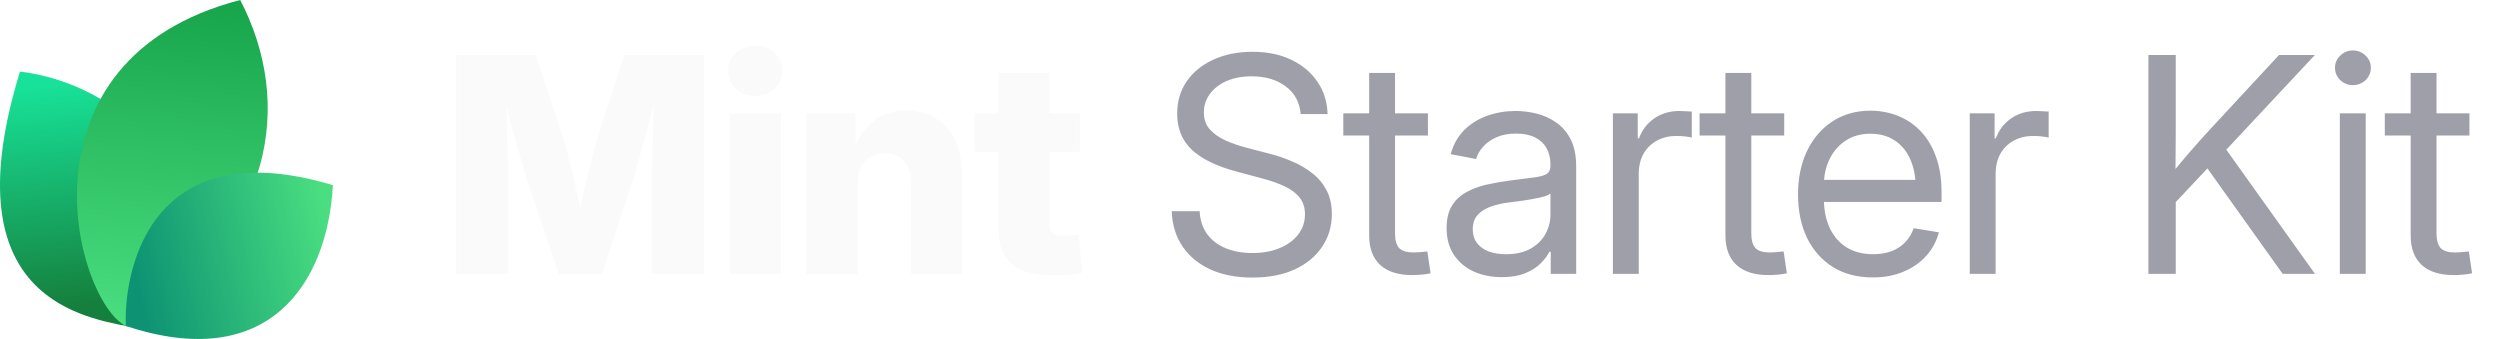
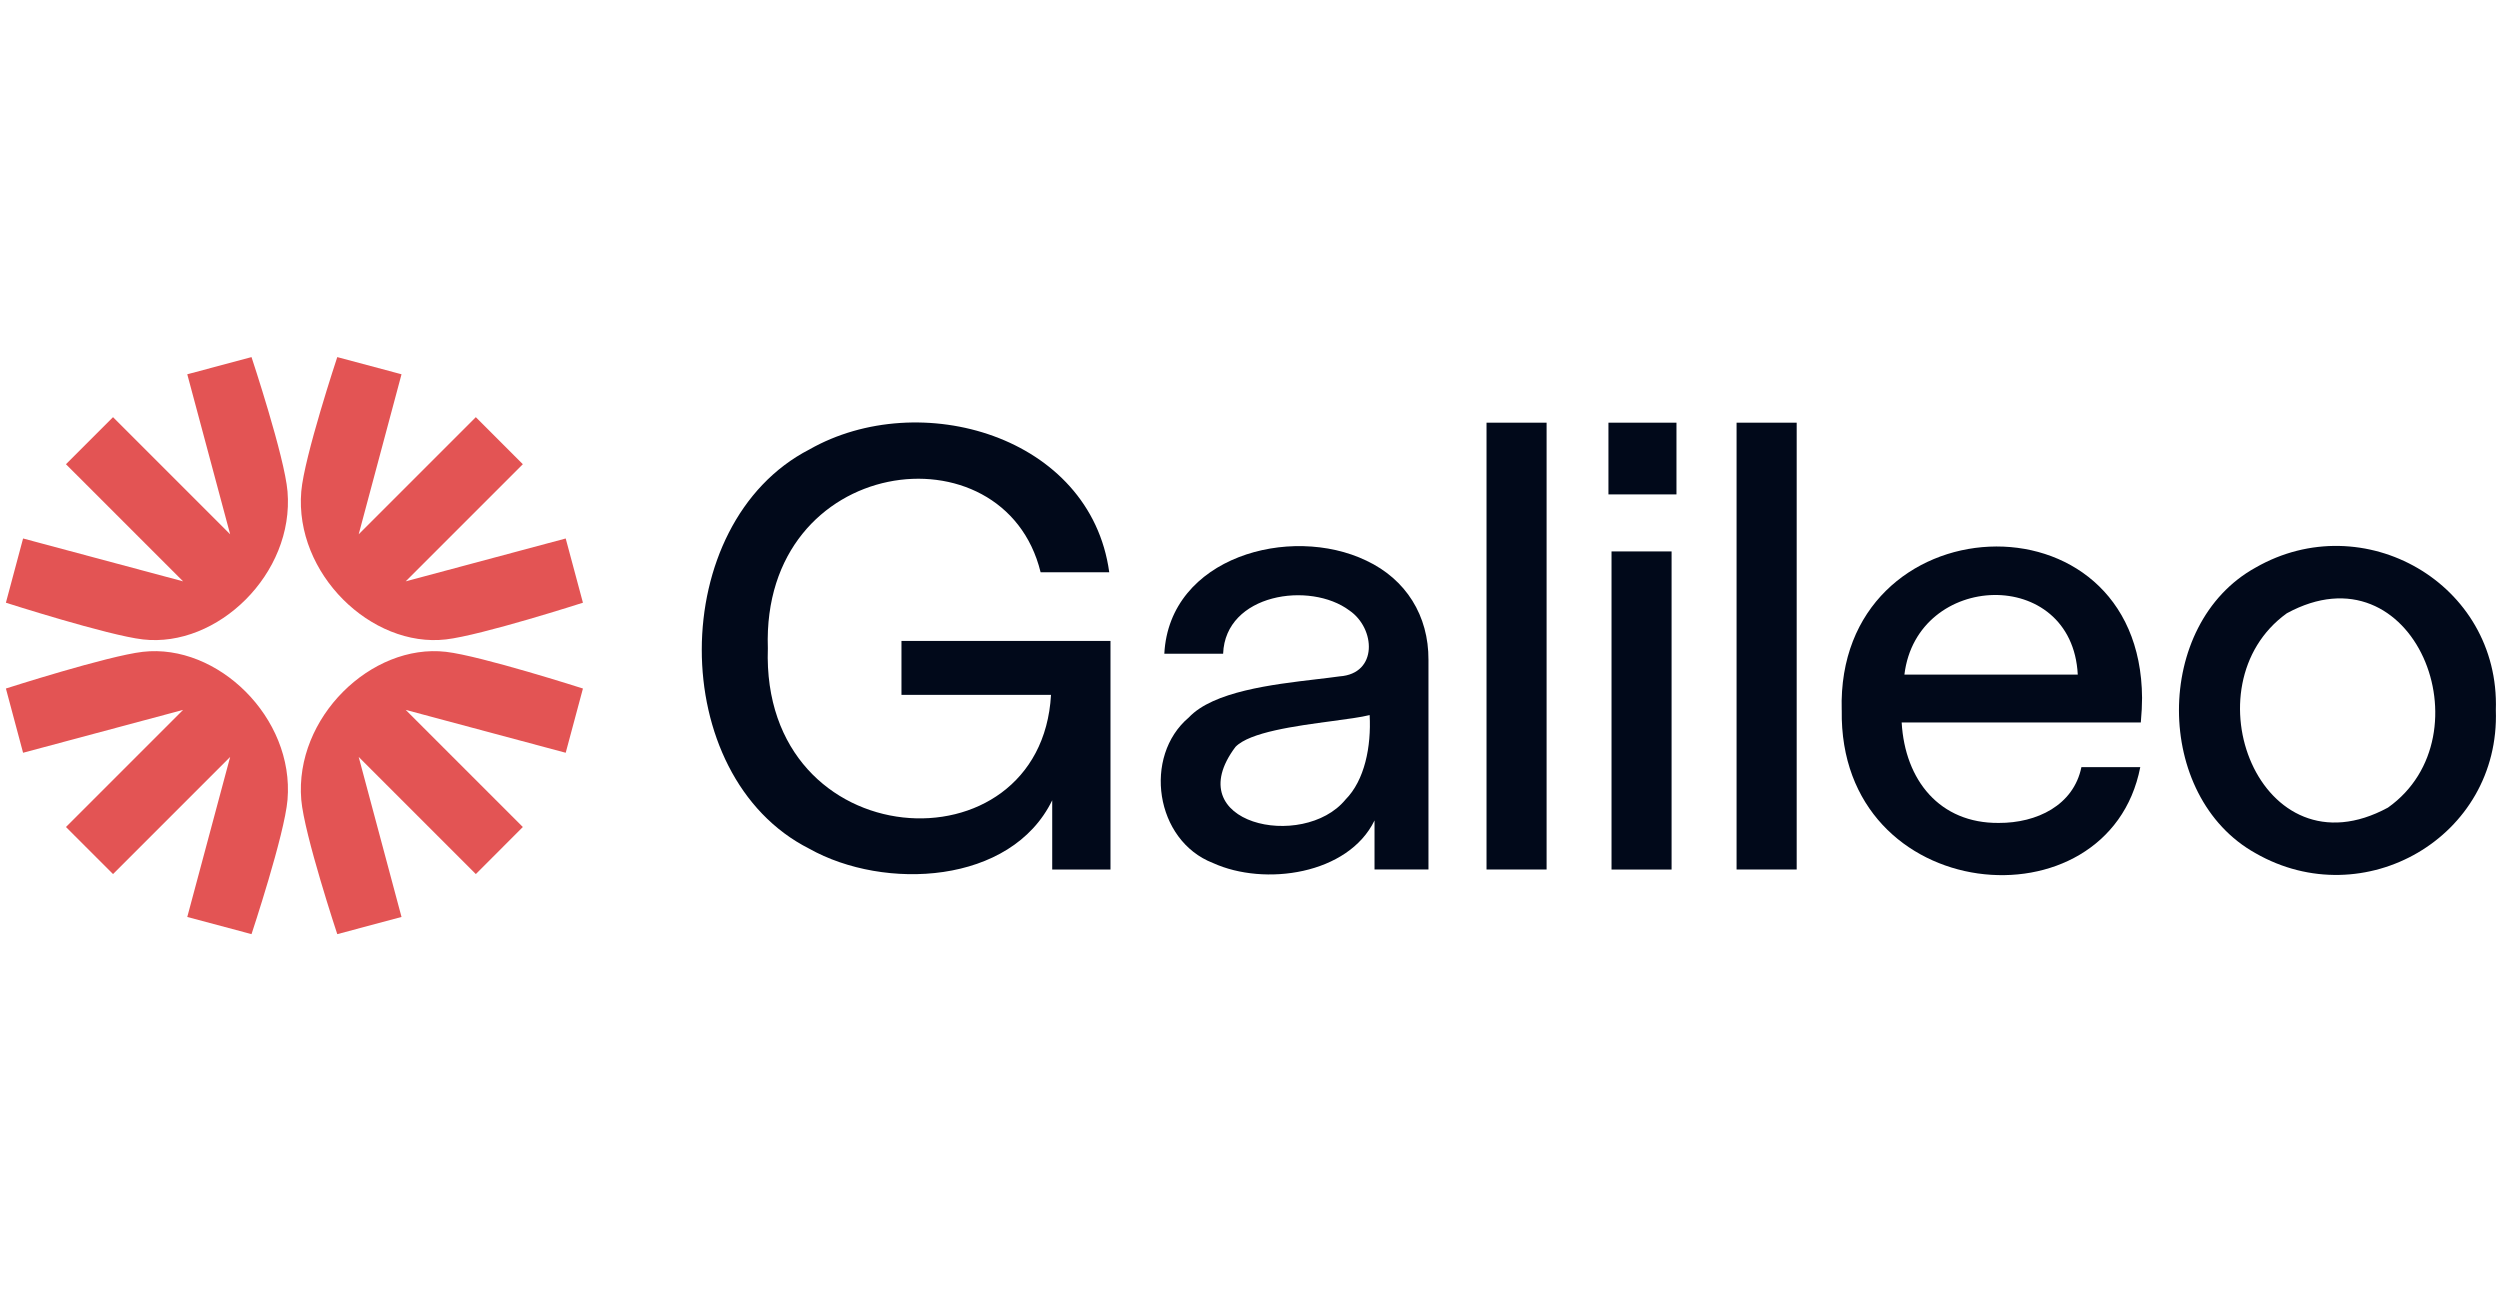
- <svg xmlns="http://www.w3.org/2000/svg" width="177" height="24" viewBox="0 0 177 24" fill="none">
-   <path d="M9.061 23.108C5.268 22.377 -3.391 20.627 1.417 5.064C9.634 6.099 16.973 14.064 9.061 23.108Z" fill="url(#paint0_linear_17557_2145)" />
-   <path d="M8.919 23.094C5.276 21.222 0.784 4.209 17.007 0C20.757 7.193 19.621 16.545 8.919 23.094Z" fill="url(#paint1_linear_17557_2145)" />
-   <path d="M8.914 23.079C8.735 19.882 10.159 9.085 23.57 13.111C23.181 20.123 18.984 26.418 8.914 23.079Z" fill="url(#paint2_linear_17557_2145)" />
-   <path d="M32.301 19.392V3.894H37.938L39.925 9.948C40.036 10.315 40.164 10.787 40.31 11.362C40.462 11.938 40.611 12.552 40.757 13.204C40.91 13.855 41.048 14.483 41.173 15.086C41.305 15.682 41.412 16.192 41.495 16.615H40.695C40.771 16.192 40.871 15.682 40.996 15.086C41.128 14.49 41.267 13.866 41.412 13.214C41.565 12.562 41.714 11.948 41.86 11.373C42.005 10.79 42.133 10.315 42.244 9.948L44.2 3.894H49.848V19.392H46.166V12.704C46.166 12.357 46.173 11.917 46.187 11.383C46.2 10.849 46.214 10.27 46.228 9.646C46.249 9.022 46.266 8.391 46.28 7.753C46.301 7.115 46.311 6.519 46.311 5.964H46.623C46.485 6.561 46.332 7.181 46.166 7.826C45.999 8.471 45.833 9.102 45.666 9.719C45.507 10.336 45.351 10.901 45.198 11.414C45.053 11.928 44.928 12.357 44.824 12.704L42.608 19.392H39.561L37.314 12.704C37.203 12.357 37.072 11.928 36.919 11.414C36.773 10.901 36.614 10.34 36.441 9.729C36.274 9.112 36.104 8.481 35.931 7.836C35.764 7.192 35.608 6.567 35.463 5.964H35.827C35.834 6.512 35.844 7.105 35.858 7.743C35.872 8.374 35.886 9.005 35.9 9.636C35.92 10.26 35.938 10.839 35.952 11.373C35.965 11.907 35.972 12.351 35.972 12.704V19.392H32.301ZM51.668 19.392V8.024H55.288V19.392H51.668ZM53.468 6.786C52.927 6.786 52.473 6.616 52.105 6.276C51.738 5.93 51.554 5.507 51.554 5.007C51.554 4.508 51.738 4.088 52.105 3.749C52.473 3.409 52.927 3.239 53.468 3.239C54.009 3.239 54.463 3.409 54.83 3.749C55.198 4.082 55.382 4.501 55.382 5.007C55.382 5.507 55.198 5.93 54.83 6.276C54.463 6.616 54.009 6.786 53.468 6.786ZM60.708 13.027V19.392H57.088V8.024H60.551L60.593 10.967H60.281C60.593 10.024 61.061 9.268 61.685 8.7C62.309 8.124 63.138 7.836 64.171 7.836C64.975 7.836 65.672 8.017 66.262 8.377C66.851 8.731 67.302 9.234 67.614 9.885C67.933 10.537 68.092 11.307 68.092 12.194V19.392H64.483V12.912C64.483 12.26 64.32 11.754 63.994 11.394C63.675 11.033 63.221 10.853 62.632 10.853C62.25 10.853 61.914 10.936 61.623 11.102C61.332 11.269 61.106 11.515 60.947 11.841C60.787 12.16 60.708 12.555 60.708 13.027ZM76.456 8.024V10.749H69.008V8.024H76.456ZM70.683 5.163H74.292V15.783C74.292 16.102 74.361 16.334 74.5 16.48C74.646 16.625 74.899 16.698 75.259 16.698C75.405 16.698 75.596 16.688 75.831 16.667C76.074 16.646 76.251 16.629 76.362 16.615L76.632 19.309C76.313 19.378 75.963 19.427 75.582 19.455C75.207 19.482 74.836 19.496 74.469 19.496C73.2 19.496 72.25 19.222 71.619 18.674C70.995 18.127 70.683 17.308 70.683 16.22V5.163Z" fill="#FAFAFA" />
-   <path d="M88.667 19.652C87.523 19.652 86.528 19.458 85.682 19.07C84.843 18.681 84.188 18.137 83.716 17.437C83.245 16.736 82.992 15.908 82.957 14.951H84.933C84.968 15.596 85.148 16.14 85.474 16.584C85.8 17.021 86.24 17.354 86.795 17.582C87.35 17.804 87.974 17.915 88.667 17.915C89.388 17.915 90.026 17.801 90.581 17.572C91.143 17.343 91.583 17.024 91.902 16.615C92.228 16.199 92.391 15.717 92.391 15.169C92.391 14.698 92.266 14.306 92.017 13.994C91.767 13.675 91.413 13.408 90.956 13.193C90.498 12.978 89.954 12.787 89.323 12.621L87.502 12.132C86.123 11.765 85.082 11.255 84.382 10.603C83.689 9.944 83.342 9.095 83.342 8.055C83.342 7.174 83.571 6.404 84.028 5.746C84.486 5.087 85.117 4.577 85.921 4.217C86.726 3.849 87.645 3.666 88.678 3.666C89.718 3.666 90.63 3.853 91.413 4.227C92.204 4.602 92.824 5.122 93.275 5.787C93.726 6.446 93.965 7.209 93.993 8.076H92.089C92.013 7.23 91.656 6.574 91.018 6.11C90.387 5.638 89.586 5.403 88.615 5.403C87.95 5.403 87.36 5.513 86.847 5.735C86.341 5.957 85.946 6.262 85.661 6.651C85.377 7.032 85.235 7.469 85.235 7.961C85.235 8.447 85.377 8.849 85.661 9.168C85.946 9.48 86.317 9.74 86.774 9.948C87.232 10.149 87.724 10.319 88.251 10.457L89.884 10.884C90.439 11.023 90.977 11.206 91.496 11.435C92.023 11.657 92.495 11.934 92.911 12.267C93.334 12.593 93.67 12.995 93.92 13.474C94.17 13.945 94.294 14.504 94.294 15.149C94.294 16.015 94.066 16.788 93.608 17.468C93.157 18.148 92.512 18.681 91.673 19.07C90.834 19.458 89.832 19.652 88.667 19.652ZM101.097 8.024V9.594H95.106V8.024H101.097ZM96.937 5.163H98.767V16.521C98.767 17 98.865 17.347 99.059 17.562C99.26 17.77 99.6 17.874 100.078 17.874C100.21 17.874 100.366 17.867 100.546 17.853C100.733 17.832 100.903 17.815 101.056 17.801L101.285 19.351C101.097 19.392 100.886 19.423 100.65 19.444C100.414 19.465 100.189 19.475 99.974 19.475C98.996 19.475 98.244 19.236 97.717 18.758C97.197 18.272 96.937 17.579 96.937 16.677V5.163ZM106.33 19.621C105.595 19.621 104.932 19.489 104.343 19.226C103.754 18.955 103.285 18.564 102.939 18.05C102.592 17.53 102.419 16.896 102.419 16.147C102.419 15.495 102.547 14.965 102.804 14.556C103.06 14.146 103.403 13.828 103.833 13.599C104.263 13.363 104.742 13.186 105.269 13.068C105.796 12.95 106.333 12.857 106.881 12.787C107.574 12.69 108.132 12.617 108.555 12.569C108.978 12.52 109.287 12.441 109.481 12.33C109.675 12.212 109.772 12.014 109.772 11.737V11.654C109.772 11.203 109.679 10.815 109.492 10.489C109.311 10.163 109.041 9.91 108.68 9.729C108.32 9.549 107.872 9.459 107.338 9.459C106.805 9.459 106.34 9.546 105.945 9.719C105.556 9.892 105.241 10.118 104.998 10.395C104.755 10.665 104.593 10.953 104.509 11.258L102.71 10.915C102.897 10.222 103.22 9.65 103.677 9.199C104.135 8.748 104.679 8.412 105.31 8.19C105.941 7.968 106.607 7.857 107.307 7.857C107.8 7.857 108.295 7.92 108.795 8.044C109.301 8.169 109.765 8.381 110.188 8.679C110.611 8.97 110.951 9.369 111.208 9.875C111.464 10.374 111.593 11.005 111.593 11.768V19.392H109.793V17.822H109.7C109.568 18.085 109.363 18.359 109.086 18.643C108.809 18.921 108.444 19.153 107.994 19.34C107.543 19.527 106.988 19.621 106.33 19.621ZM106.621 17.998C107.321 17.998 107.904 17.867 108.368 17.603C108.84 17.333 109.19 16.986 109.419 16.563C109.654 16.133 109.772 15.682 109.772 15.211V13.692C109.703 13.769 109.554 13.841 109.325 13.911C109.096 13.973 108.829 14.032 108.524 14.088C108.226 14.143 107.921 14.192 107.609 14.233C107.304 14.275 107.033 14.309 106.798 14.337C106.354 14.393 105.938 14.49 105.549 14.628C105.168 14.76 104.86 14.954 104.624 15.211C104.388 15.467 104.27 15.811 104.27 16.241C104.27 16.615 104.367 16.934 104.561 17.198C104.762 17.461 105.04 17.662 105.393 17.801C105.747 17.933 106.156 17.998 106.621 17.998ZM114.193 19.392V8.024H115.951V9.792H116.045C116.253 9.209 116.61 8.741 117.116 8.388C117.622 8.034 118.219 7.857 118.905 7.857C119.058 7.857 119.217 7.864 119.384 7.878C119.55 7.885 119.682 7.892 119.779 7.899V9.74C119.716 9.719 119.578 9.695 119.363 9.667C119.155 9.639 118.922 9.625 118.666 9.625C118.174 9.625 117.726 9.733 117.324 9.948C116.922 10.163 116.603 10.471 116.367 10.874C116.138 11.276 116.024 11.758 116.024 12.319V19.392H114.193ZM126.322 8.024V9.594H120.33V8.024H126.322ZM122.161 5.163H123.992V16.521C123.992 17 124.089 17.347 124.283 17.562C124.484 17.77 124.824 17.874 125.302 17.874C125.434 17.874 125.59 17.867 125.77 17.853C125.958 17.832 126.127 17.815 126.28 17.801L126.509 19.351C126.322 19.392 126.11 19.423 125.874 19.444C125.639 19.465 125.413 19.475 125.198 19.475C124.221 19.475 123.468 19.236 122.941 18.758C122.421 18.272 122.161 17.579 122.161 16.677V5.163ZM132.604 19.642C131.502 19.642 130.555 19.396 129.765 18.903C128.974 18.404 128.364 17.714 127.934 16.834C127.511 15.946 127.3 14.927 127.3 13.775C127.3 12.611 127.511 11.584 127.934 10.697C128.364 9.802 128.964 9.102 129.734 8.596C130.51 8.089 131.408 7.836 132.428 7.836C133.1 7.836 133.738 7.954 134.341 8.19C134.952 8.426 135.489 8.783 135.954 9.261C136.425 9.74 136.793 10.343 137.056 11.071C137.327 11.792 137.462 12.645 137.462 13.63V14.296H128.433V12.735H136.463L135.631 13.297C135.631 12.541 135.506 11.876 135.257 11.3C135.007 10.725 134.643 10.277 134.165 9.958C133.686 9.632 133.107 9.469 132.428 9.469C131.748 9.469 131.162 9.632 130.67 9.958C130.177 10.284 129.796 10.725 129.526 11.279C129.262 11.827 129.13 12.441 129.13 13.12V14.046C129.13 14.864 129.273 15.572 129.557 16.168C129.841 16.757 130.243 17.211 130.763 17.53C131.283 17.842 131.901 17.998 132.615 17.998C133.093 17.998 133.523 17.929 133.905 17.79C134.293 17.645 134.619 17.433 134.882 17.156C135.153 16.879 135.354 16.546 135.486 16.157L137.275 16.449C137.108 17.08 136.81 17.634 136.38 18.113C135.95 18.591 135.413 18.966 134.768 19.236C134.123 19.507 133.402 19.642 132.604 19.642ZM139.459 19.392V8.024H141.217V9.792H141.311C141.519 9.209 141.876 8.741 142.382 8.388C142.888 8.034 143.485 7.857 144.171 7.857C144.324 7.857 144.483 7.864 144.649 7.878C144.816 7.885 144.948 7.892 145.045 7.899V9.74C144.982 9.719 144.844 9.695 144.629 9.667C144.421 9.639 144.188 9.625 143.932 9.625C143.439 9.625 142.992 9.733 142.59 9.948C142.188 10.163 141.869 10.471 141.633 10.874C141.404 11.276 141.29 11.758 141.29 12.319V19.392H139.459ZM153.429 14.961V12.715C153.783 12.257 154.136 11.82 154.49 11.404C154.844 10.981 155.204 10.565 155.572 10.156C155.939 9.74 156.314 9.327 156.695 8.918L161.355 3.894H163.893L157.277 10.967H157.184L153.429 14.961ZM152.108 19.392V3.894H154.043V9.241L154.022 12.559L154.043 13.505V19.392H152.108ZM161.615 19.392L155.967 11.477L157.173 9.969L163.903 19.392H161.615ZM165.661 19.392V8.024H167.492V19.392H165.661ZM166.587 6.027C166.24 6.027 165.942 5.909 165.692 5.673C165.443 5.43 165.318 5.139 165.318 4.799C165.318 4.459 165.443 4.172 165.692 3.936C165.942 3.693 166.24 3.572 166.587 3.572C166.934 3.572 167.232 3.693 167.482 3.936C167.731 4.172 167.856 4.459 167.856 4.799C167.856 5.139 167.731 5.43 167.482 5.673C167.232 5.909 166.934 6.027 166.587 6.027ZM174.836 8.024V9.594H168.844V8.024H174.836ZM170.675 5.163H172.506V16.521C172.506 17 172.603 17.347 172.797 17.562C172.998 17.77 173.338 17.874 173.816 17.874C173.948 17.874 174.104 17.867 174.284 17.853C174.472 17.832 174.641 17.815 174.794 17.801L175.023 19.351C174.836 19.392 174.624 19.423 174.388 19.444C174.153 19.465 173.927 19.475 173.712 19.475C172.735 19.475 171.982 19.236 171.455 18.758C170.935 18.272 170.675 17.579 170.675 16.677V5.163Z" fill="#9F9FA9" />
-   <defs>
-     <linearGradient id="paint0_linear_17557_2145" x1="3.776" y1="5.916" x2="5.232" y2="21.559" gradientUnits="userSpaceOnUse">
-       <stop stop-color="#18E299" />
-       <stop offset="1" stop-color="#15803D" />
-     </linearGradient>
-     <linearGradient id="paint1_linear_17557_2145" x1="12.171" y1="-0.718" x2="10.19" y2="22.983" gradientUnits="userSpaceOnUse">
-       <stop stop-color="#16A34A" />
-       <stop offset="1" stop-color="#4ADE80" />
-     </linearGradient>
-     <linearGradient id="paint2_linear_17557_2145" x1="23.133" y1="15.353" x2="9.338" y2="18.52" gradientUnits="userSpaceOnUse">
-       <stop stop-color="#4ADE80" />
-       <stop offset="1" stop-color="#0D9373" />
-     </linearGradient>
-   </defs>
+ <svg xmlns="http://www.w3.org/2000/svg" fill="none" height="62" viewBox="0 0 262 62" width="120">
+   <path d="M110.147 36.137H94.474V30.484H116.379V54.445H110.272V47.186C105.961 56.037 92.663 56.674 84.808 52.259C69.751 44.644 69.824 18.141 84.839 10.412C96.347 3.862 114.286 8.95 116.248 23.287H109.056C105.246 7.724 79.772 10.934 80.471 31.252C79.714 53.245 109.093 54.92 110.147 36.132V36.137Z" fill="#01091A" />
+   <path clip-rule="evenodd" d="M122.021 31.831C122.542 21.69 135.225 18.245 143.184 22.066C147.354 24.028 149.729 27.843 149.703 32.473V54.44H144.05V49.299C141.295 54.972 132.516 56.22 127.125 53.762C121.045 51.408 119.771 42.572 124.588 38.506C127.156 35.777 133.325 35.051 137.965 34.503C138.837 34.399 139.661 34.305 140.392 34.2C144.421 33.924 144.171 29.18 141.42 27.296C137.286 24.206 128.409 25.537 128.184 31.826H122.021V31.831ZM129.473 41.596C123.424 49.665 136.582 52.499 141.003 47.118C143.022 45.087 143.716 41.565 143.539 38.256C142.631 38.485 141.196 38.673 139.572 38.892C135.778 39.399 130.961 40.046 129.473 41.596Z" fill="#01091A" fill-rule="evenodd" />
+   <path d="M162.083 7.614H155.788V54.44H162.083V7.614Z" fill="#01091A" />
+   <path d="M168.565 7.614H175.694V15.13H168.565V7.614Z" fill="#01091A" />
+   <path d="M175.182 21.106H168.888V54.445H175.182V21.106Z" fill="#01091A" />
+   <path d="M181.993 7.614H188.293V54.44H181.993V7.614Z" fill="#01091A" />
+   <path clip-rule="evenodd" d="M193.016 37.739C192.667 58.308 220.97 60.818 224.3 43.715H218.131C217.311 47.713 213.465 49.576 209.462 49.56C203.282 49.607 199.639 45.093 199.295 39.028H224.357C224.446 38.042 224.488 37.186 224.488 36.46C224.357 14.295 192.4 15.923 193.011 37.744H193.016V37.739ZM199.582 34.013C200.892 23.193 217.165 22.593 217.75 34.013H199.582Z" fill="#01091A" fill-rule="evenodd" />
+   <path clip-rule="evenodd" d="M236.382 22.802C247.666 16.32 262.003 24.441 261.564 37.739C262.023 51.079 247.702 59.231 236.382 52.733C225.698 46.794 225.662 28.72 236.382 22.802ZM250.259 47.953C236.82 55.244 229.164 35.135 239.659 27.588C253.026 20.312 260.907 40.411 250.259 47.953Z" fill="#01091A" fill-rule="evenodd" />
+   <path d="M19.626 2.541L26.359 0.741C26.359 0.741 29.83 11.189 30.132 14.822C30.858 23.439 22.784 31.226 14.971 30.328C11.286 29.9 0.618 26.481 0.618 26.481L2.419 19.749L19.188 24.242L6.912 11.967L11.845 7.035L24.12 19.31L19.626 2.541Z" fill="#E35454" />
+   <path d="M61.092 26.481C61.092 26.481 50.43 29.905 46.734 30.328C38.927 31.226 30.853 23.433 31.573 14.822C31.881 11.189 35.346 0.741 35.346 0.741L42.079 2.541L37.591 19.31L49.866 7.035L54.793 11.967L42.517 24.242L59.286 19.749L61.092 26.481Z" fill="#E35454" />
+   <path d="M14.971 31.627C11.281 32.05 0.618 35.474 0.618 35.474L2.419 42.206L19.188 37.713L6.912 49.988L11.845 54.92L24.12 42.645L19.626 59.414L26.359 61.215C26.359 61.215 29.83 50.766 30.132 47.133C30.858 38.517 22.784 30.73 14.971 31.627Z" fill="#E35454" />
+   <path d="M35.346 61.215C35.346 61.215 31.881 50.766 31.573 47.133C30.853 38.517 38.927 30.73 46.734 31.627C50.425 32.055 61.092 35.474 61.092 35.474L59.286 42.206L42.517 37.713L54.793 49.988L49.866 54.92L37.591 42.645L42.079 59.414L35.346 61.215Z" fill="#E35454" />
</svg>
